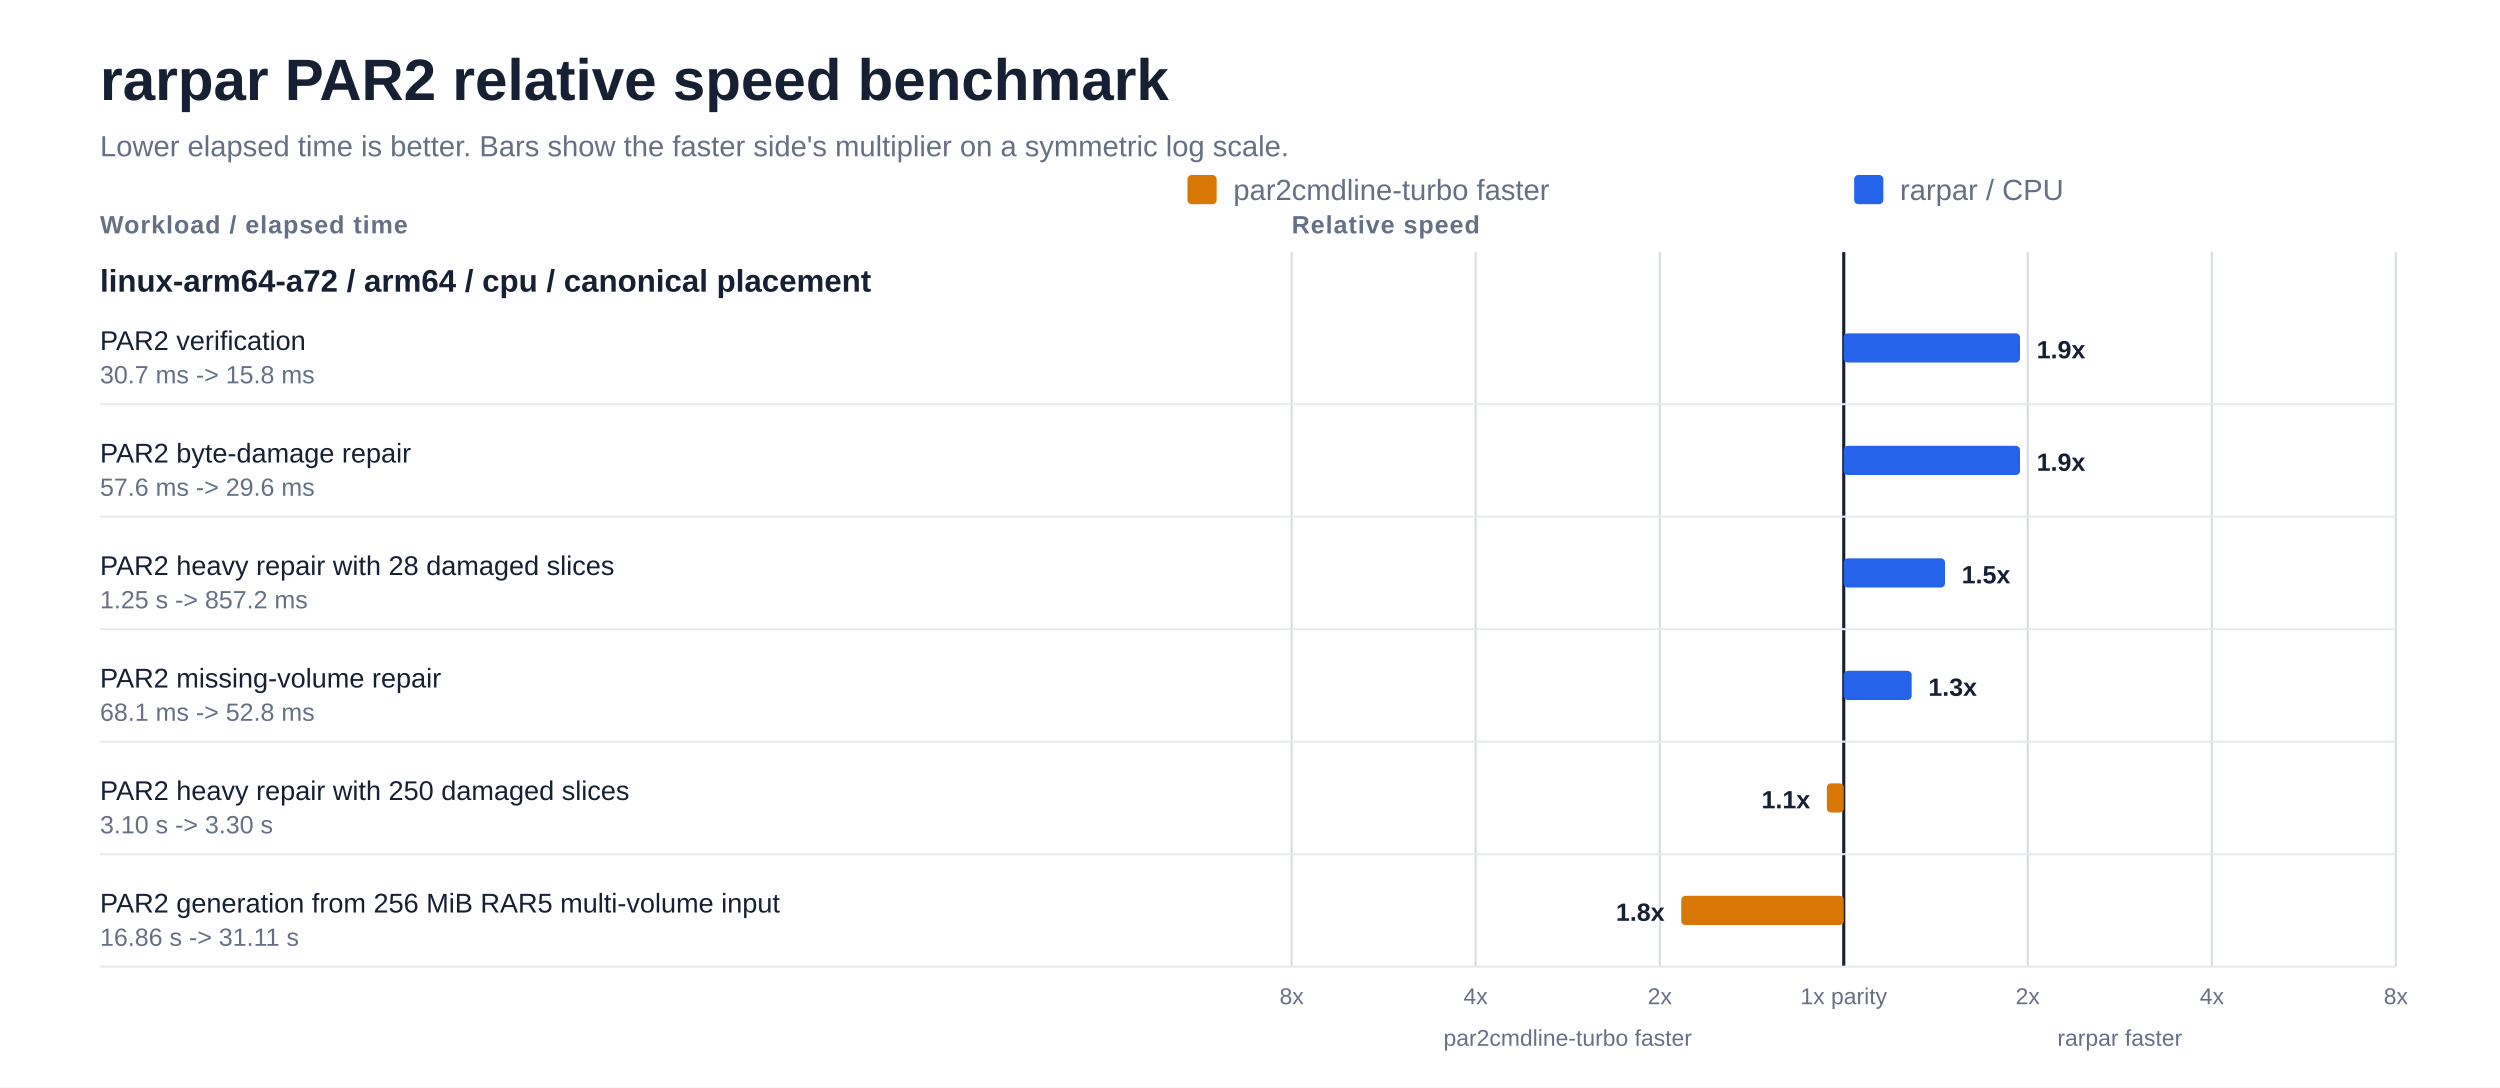
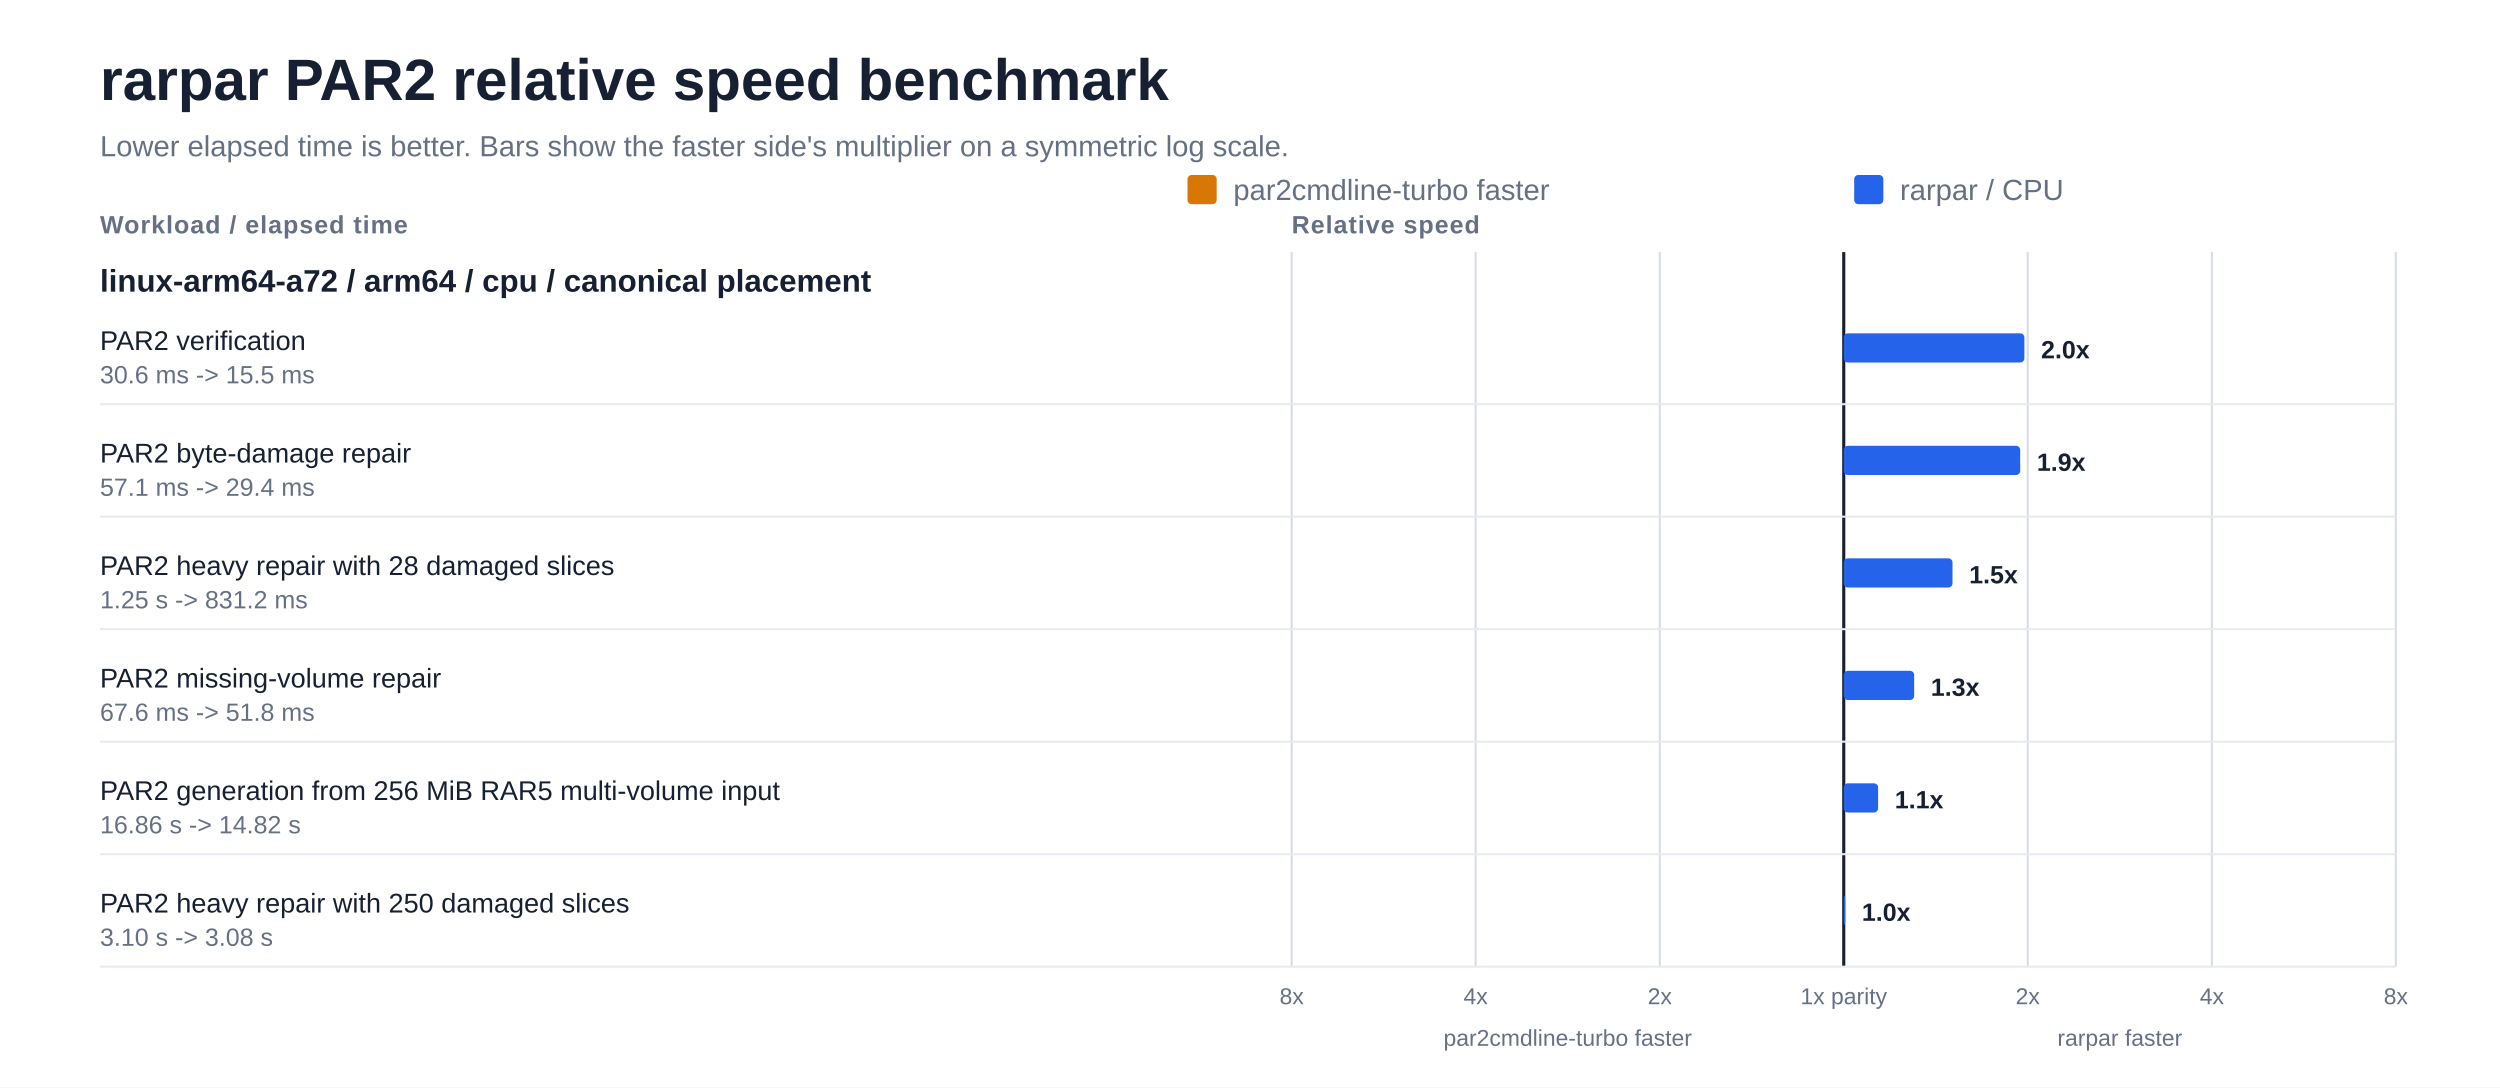
<svg xmlns="http://www.w3.org/2000/svg" width="1200" height="522" viewBox="0 0 1200 522" role="img" aria-labelledby="title desc">
  <style>
    .bg { fill: #ffffff; } text { font-family: Arial, sans-serif; fill: #172033; }
    .title { font-size: 28px; font-weight: 600; } .subtitle { font-size: 14px; fill: #667085; }
    .column { font-size: 12px; font-weight: 600; fill: #667085; letter-spacing: .04em; text-transform: uppercase; }
    .machine { font-size: 15px; font-weight: 600; } .workload { font-size: 13px; font-weight: 500; }
    .timing { font-size: 12px; fill: #667085; } .tick { font-size: 11px; fill: #667085; } .ratio { font-size: 12px; font-weight: 600; }
    .grid { stroke: #d7dce5; stroke-width: 1; } .parity { stroke: #172033; stroke-width: 1.5; } .rule { stroke: #e7eaf0; stroke-width: 1; }
    .cpu { fill: #2563eb; } .gpu { fill: #7c3aed; } .slower { fill: #d97706; }
    @media (prefers-color-scheme: dark) { .bg { fill: #0d1117; } text { fill: #e6edf3; } .subtitle, .column, .timing, .tick { fill: #9ca7b5; } .grid { stroke: #30363d; } .parity { stroke: #e6edf3; } .rule { stroke: #21262d; } .cpu { fill: #58a6ff; } .gpu { fill: #bc8cff; } .slower { fill: #f2a65a; } }
  </style>
  <rect class="bg" width="1200" height="522" />
  <text class="title" x="48" y="48">rarpar PAR2 relative speed benchmark</text>
  <text class="subtitle" x="48" y="75">Lower elapsed time is better. Bars show the faster side's multiplier on a symmetric log scale.</text>
  <g aria-label="Legend">
    <rect class="slower" x="570" y="84" width="14" height="14" rx="2" />
    <text class="subtitle" x="592" y="96">par2cmdline-turbo faster</text>
    <rect class="cpu" x="890" y="84" width="14" height="14" rx="2" />
    <text class="subtitle" x="912" y="96">rarpar / CPU</text>
  </g>
  <text class="column" x="48" y="112">Workload / elapsed time</text>
  <text class="column" x="620" y="112">Relative speed</text>
  <g aria-label="Relative speed axis">
    <line class="grid" x1="620.0" y1="121" x2="620.0" y2="464" />
    <text class="tick" x="620.0" y="482" text-anchor="middle">8x</text>
    <line class="grid" x1="708.3" y1="121" x2="708.3" y2="464" />
    <text class="tick" x="708.3" y="482" text-anchor="middle">4x</text>
    <line class="grid" x1="796.7" y1="121" x2="796.7" y2="464" />
    <text class="tick" x="796.7" y="482" text-anchor="middle">2x</text>
    <line class="parity" x1="885.0" y1="121" x2="885.0" y2="464" />
    <text class="tick" x="885.0" y="482" text-anchor="middle">1x parity</text>
    <line class="grid" x1="973.3" y1="121" x2="973.3" y2="464" />
    <text class="tick" x="973.3" y="482" text-anchor="middle">2x</text>
    <line class="grid" x1="1061.7" y1="121" x2="1061.7" y2="464" />
    <text class="tick" x="1061.7" y="482" text-anchor="middle">4x</text>
    <line class="grid" x1="1150.0" y1="121" x2="1150.0" y2="464" />
    <text class="tick" x="1150.0" y="482" text-anchor="middle">8x</text>
    <text class="tick" x="752.5" y="502" text-anchor="middle">par2cmdline-turbo faster</text>
    <text class="tick" x="1017.5" y="502" text-anchor="middle">rarpar faster</text>
  </g>
  <g aria-label="PAR2 benchmarks">
    <text class="machine" x="48" y="140">linux-arm64-a72 / arm64 / cpu / canonical placement</text>
    <text class="workload" x="48" y="168">PAR2 verification</text>
-     <text class="timing" x="48" y="184">30.7 ms -&gt; 15.8 ms</text>
-     <rect class="cpu" x="885.0" y="160" width="84.6" height="14" rx="2" />
-     <text class="ratio" x="977.6" y="172">1.9x</text>
+     <text class="timing" x="48" y="184">30.6 ms -&gt; 15.5 ms</text>
+     <rect class="cpu" x="885.0" y="160" width="86.7" height="14" rx="2" />
+     <text class="ratio" x="979.7" y="172">2.0x</text>
    <line class="rule" x1="48" y1="194" x2="1150" y2="194" />
    <text class="workload" x="48" y="222">PAR2 byte-damage repair</text>
-     <text class="timing" x="48" y="238">57.6 ms -&gt; 29.6 ms</text>
-     <rect class="cpu" x="885.0" y="214" width="84.6" height="14" rx="2" />
-     <text class="ratio" x="977.6" y="226">1.9x</text>
+     <text class="timing" x="48" y="238">57.1 ms -&gt; 29.4 ms</text>
+     <rect class="cpu" x="885.0" y="214" width="84.7" height="14" rx="2" />
+     <text class="ratio" x="977.7" y="226">1.9x</text>
    <line class="rule" x1="48" y1="248" x2="1150" y2="248" />
    <text class="workload" x="48" y="276">PAR2 heavy repair with 28 damaged slices</text>
-     <text class="timing" x="48" y="292">1.25 s -&gt; 857.2 ms</text>
-     <rect class="cpu" x="885.0" y="268" width="48.6" height="14" rx="2" />
-     <text class="ratio" x="941.6" y="280">1.5x</text>
+     <text class="timing" x="48" y="292">1.25 s -&gt; 831.2 ms</text>
+     <rect class="cpu" x="885.0" y="268" width="52.2" height="14" rx="2" />
+     <text class="ratio" x="945.2" y="280">1.5x</text>
    <line class="rule" x1="48" y1="302" x2="1150" y2="302" />
    <text class="workload" x="48" y="330">PAR2 missing-volume repair</text>
-     <text class="timing" x="48" y="346">68.1 ms -&gt; 52.8 ms</text>
-     <rect class="cpu" x="885.0" y="322" width="32.6" height="14" rx="2" />
-     <text class="ratio" x="925.6" y="334">1.3x</text>
+     <text class="timing" x="48" y="346">67.6 ms -&gt; 51.8 ms</text>
+     <rect class="cpu" x="885.0" y="322" width="33.8" height="14" rx="2" />
+     <text class="ratio" x="926.8" y="334">1.3x</text>
    <line class="rule" x1="48" y1="356" x2="1150" y2="356" />
-     <text class="workload" x="48" y="384">PAR2 heavy repair with 250 damaged slices</text>
-     <text class="timing" x="48" y="400">3.10 s -&gt; 3.30 s</text>
-     <rect class="slower" x="876.9" y="376" width="8.1" height="14" rx="2" />
-     <text class="ratio" x="868.9" y="388" text-anchor="end">1.1x</text>
+     <text class="workload" x="48" y="384">PAR2 generation from 256 MiB RAR5 multi-volume input</text>
+     <text class="timing" x="48" y="400">16.86 s -&gt; 14.82 s</text>
+     <rect class="cpu" x="885.0" y="376" width="16.5" height="14" rx="2" />
+     <text class="ratio" x="909.5" y="388">1.1x</text>
    <line class="rule" x1="48" y1="410" x2="1150" y2="410" />
-     <text class="workload" x="48" y="438">PAR2 generation from 256 MiB RAR5 multi-volume input</text>
-     <text class="timing" x="48" y="454">16.86 s -&gt; 31.11 s</text>
-     <rect class="slower" x="807.0" y="430" width="78.0" height="14" rx="2" />
-     <text class="ratio" x="799.0" y="442" text-anchor="end">1.8x</text>
+     <text class="workload" x="48" y="438">PAR2 heavy repair with 250 damaged slices</text>
+     <text class="timing" x="48" y="454">3.10 s -&gt; 3.08 s</text>
+     <rect class="cpu" x="885.0" y="430" width="0.7" height="14" rx="2" />
+     <text class="ratio" x="893.7" y="442">1.0x</text>
    <line class="rule" x1="48" y1="464" x2="1150" y2="464" />
  </g>
</svg>
